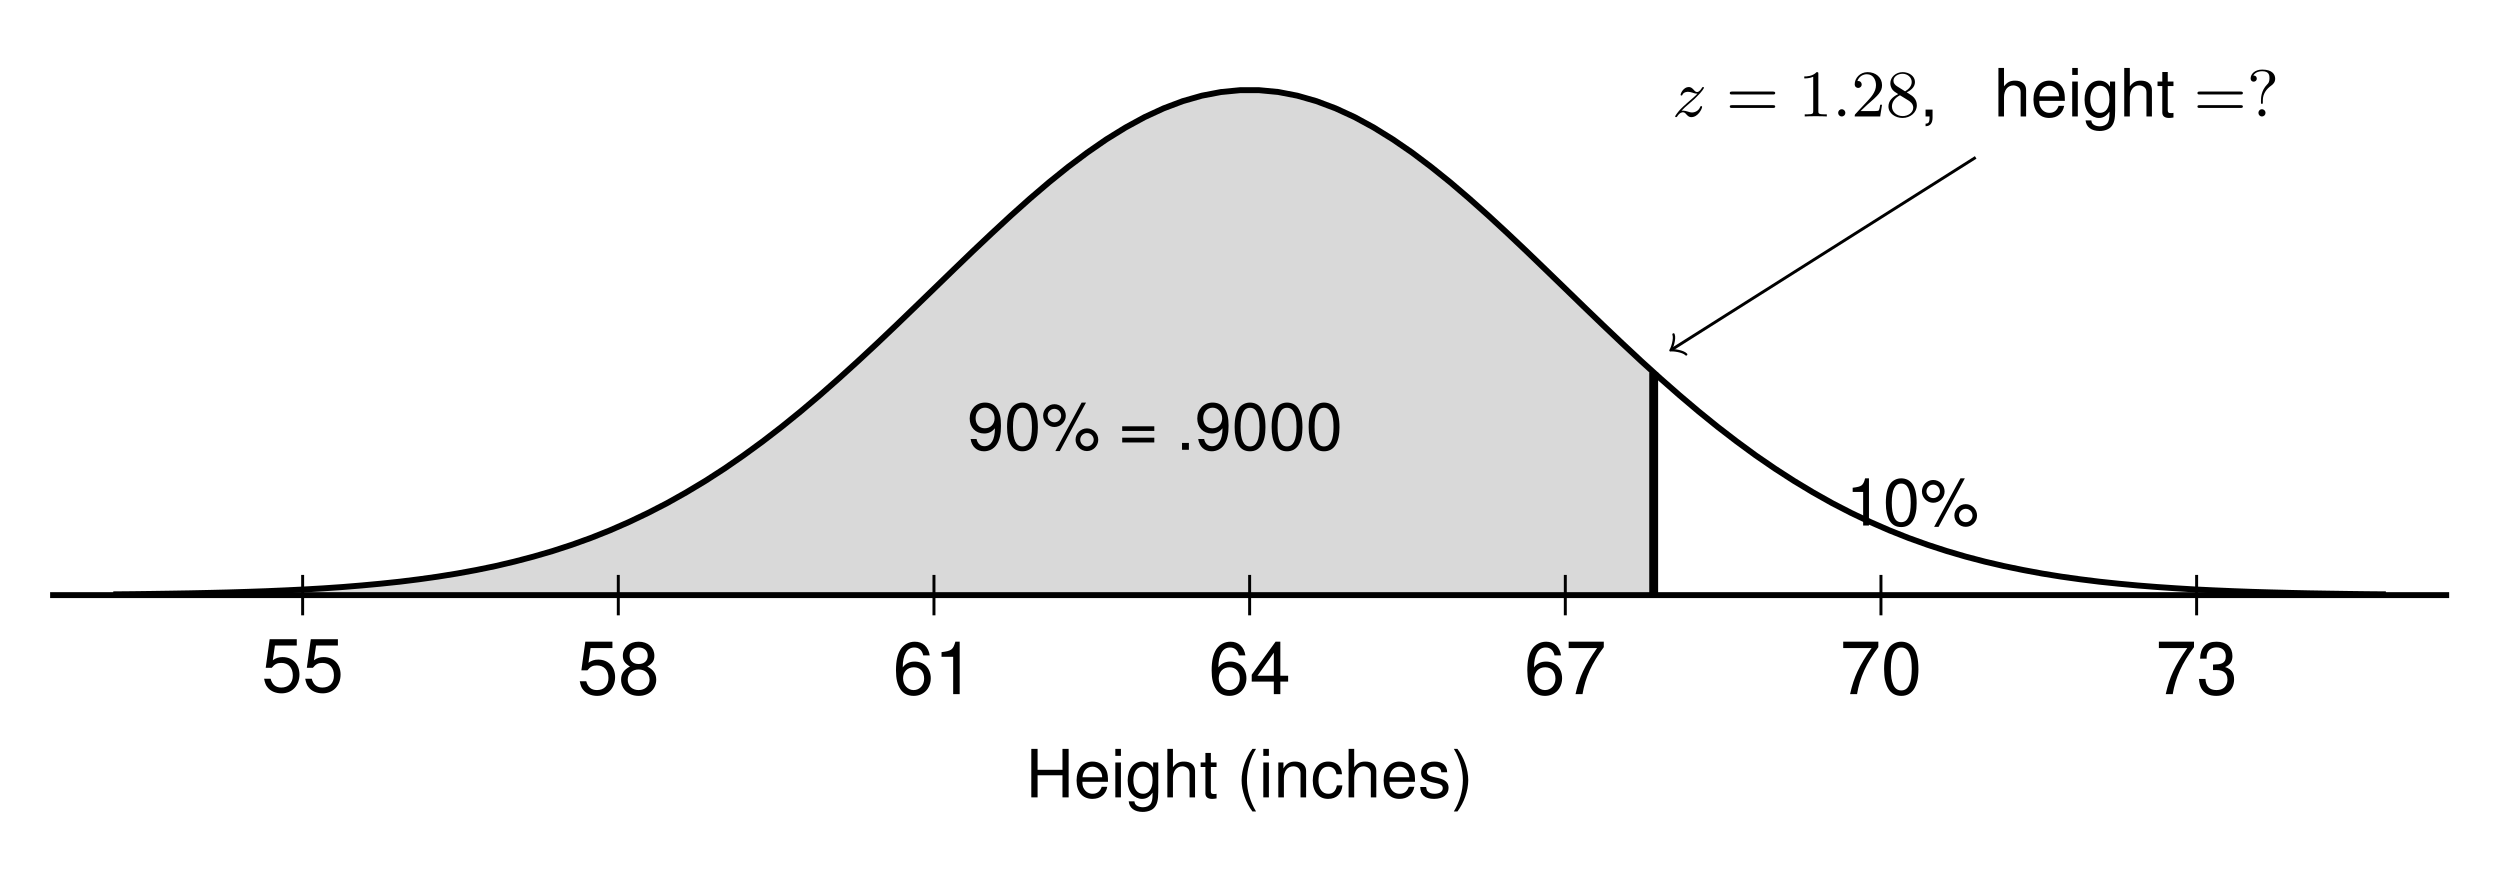
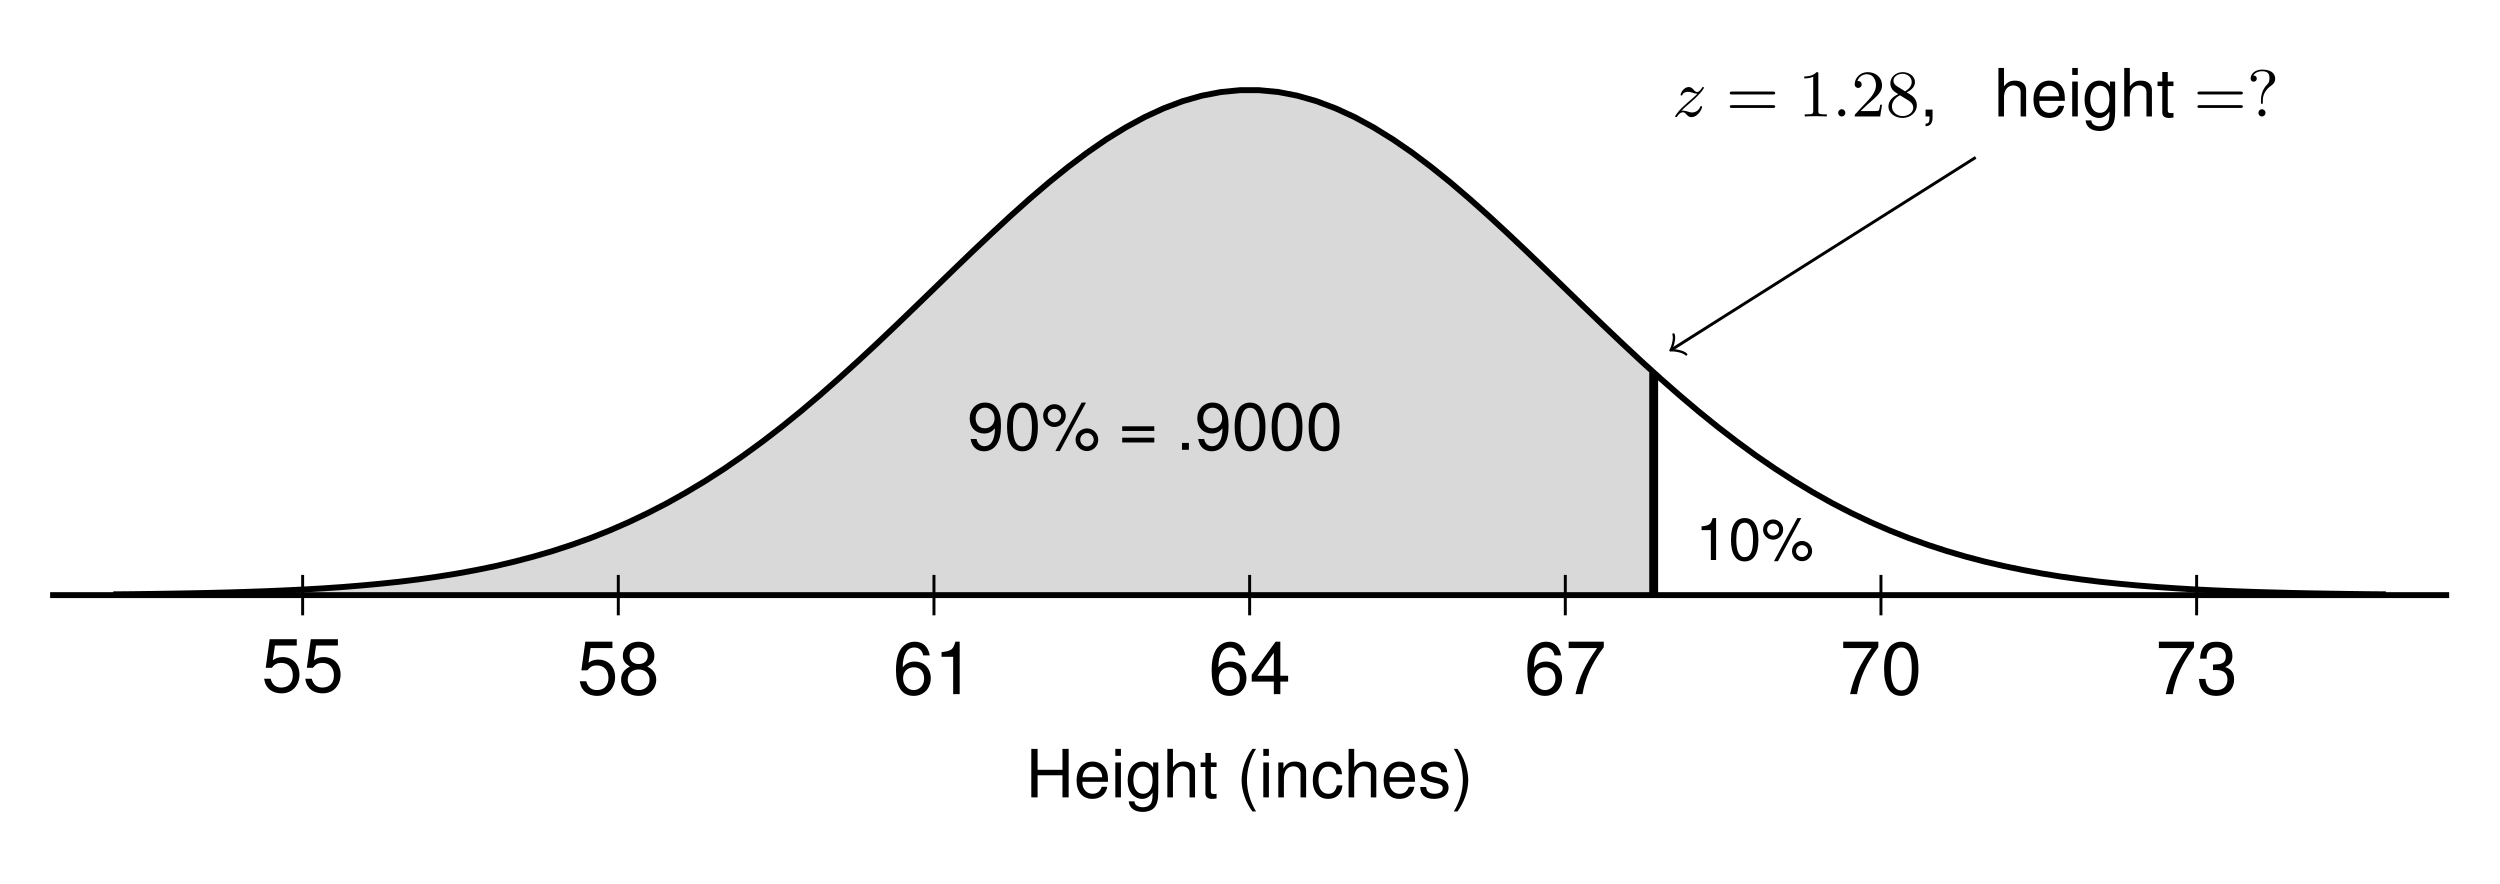
<svg xmlns="http://www.w3.org/2000/svg" xmlns:xlink="http://www.w3.org/1999/xlink" width="335.902" height="118.7" viewBox="0 0 335.902 118.7">
  <defs>
    <g>
      <g id="glyph-0-0">
        <path d="M 4.734 -7.047 L 1.094 -7.047 L 0.562 -3.203 L 1.375 -3.203 C 1.781 -3.703 2.109 -3.859 2.656 -3.859 C 3.609 -3.859 4.203 -3.219 4.203 -2.172 C 4.203 -1.156 3.625 -0.547 2.656 -0.547 C 1.891 -0.547 1.438 -0.938 1.219 -1.734 L 0.344 -1.734 C 0.469 -1.156 0.562 -0.875 0.781 -0.609 C 1.172 -0.078 1.891 0.234 2.688 0.234 C 4.109 0.234 5.094 -0.812 5.094 -2.297 C 5.094 -3.688 4.172 -4.641 2.828 -4.641 C 2.328 -4.641 1.922 -4.516 1.516 -4.219 L 1.797 -6.188 L 4.734 -6.188 Z M 4.734 -7.047 " />
      </g>
      <g id="glyph-0-1">
        <path d="M 3.891 -3.703 C 4.609 -4.141 4.844 -4.5 4.844 -5.172 C 4.844 -6.266 3.984 -7.047 2.734 -7.047 C 1.484 -7.047 0.609 -6.266 0.609 -5.172 C 0.609 -4.516 0.859 -4.156 1.562 -3.703 C 0.766 -3.312 0.375 -2.734 0.375 -1.953 C 0.375 -0.672 1.344 0.234 2.734 0.234 C 4.125 0.234 5.094 -0.672 5.094 -1.953 C 5.094 -2.734 4.703 -3.312 3.891 -3.703 Z M 2.734 -6.266 C 3.484 -6.266 3.953 -5.828 3.953 -5.141 C 3.953 -4.484 3.469 -4.047 2.734 -4.047 C 2 -4.047 1.516 -4.484 1.516 -5.156 C 1.516 -5.828 2 -6.266 2.734 -6.266 Z M 2.734 -3.312 C 3.609 -3.312 4.203 -2.766 4.203 -1.938 C 4.203 -1.109 3.609 -0.547 2.719 -0.547 C 1.859 -0.547 1.266 -1.109 1.266 -1.938 C 1.266 -2.766 1.859 -3.312 2.734 -3.312 Z M 2.734 -3.312 " />
      </g>
      <g id="glyph-0-2">
        <path d="M 4.953 -5.203 C 4.781 -6.359 4.031 -7.047 2.953 -7.047 C 2.172 -7.047 1.484 -6.672 1.062 -6.047 C 0.625 -5.359 0.422 -4.484 0.422 -3.203 C 0.422 -2.031 0.609 -1.266 1.031 -0.641 C 1.406 -0.078 2.016 0.234 2.797 0.234 C 4.141 0.234 5.094 -0.766 5.094 -2.141 C 5.094 -3.453 4.203 -4.375 2.938 -4.375 C 2.25 -4.375 1.703 -4.109 1.328 -3.594 C 1.328 -5.312 1.891 -6.266 2.891 -6.266 C 3.516 -6.266 3.938 -5.891 4.078 -5.203 Z M 2.828 -3.609 C 3.672 -3.609 4.203 -3.016 4.203 -2.078 C 4.203 -1.188 3.609 -0.547 2.797 -0.547 C 1.984 -0.547 1.375 -1.219 1.375 -2.125 C 1.375 -3 1.969 -3.609 2.828 -3.609 Z M 2.828 -3.609 " />
      </g>
      <g id="glyph-0-3">
        <path d="M 2.578 -5.016 L 2.578 0 L 3.453 0 L 3.453 -7.047 L 2.875 -7.047 C 2.562 -5.969 2.359 -5.812 1.016 -5.641 L 1.016 -5.016 Z M 2.578 -5.016 " />
      </g>
      <g id="glyph-0-4">
        <path d="M 3.25 -1.688 L 3.25 0 L 4.125 0 L 4.125 -1.688 L 5.172 -1.688 L 5.172 -2.469 L 4.125 -2.469 L 4.125 -7.047 L 3.484 -7.047 L 0.281 -2.609 L 0.281 -1.688 Z M 3.25 -2.469 L 1.047 -2.469 L 3.25 -5.562 Z M 3.25 -2.469 " />
      </g>
      <g id="glyph-0-5">
        <path d="M 5.172 -7.047 L 0.453 -7.047 L 0.453 -6.188 L 4.266 -6.188 C 2.578 -3.781 1.891 -2.312 1.375 0 L 2.312 0 C 2.688 -2.25 3.578 -4.188 5.172 -6.312 Z M 5.172 -7.047 " />
      </g>
      <g id="glyph-0-6">
        <path d="M 2.734 -7.047 C 2.078 -7.047 1.484 -6.75 1.109 -6.266 C 0.656 -5.656 0.422 -4.703 0.422 -3.406 C 0.422 -1.031 1.219 0.234 2.734 0.234 C 4.219 0.234 5.031 -1.031 5.031 -3.344 C 5.031 -4.719 4.812 -5.641 4.359 -6.266 C 3.984 -6.766 3.406 -7.047 2.734 -7.047 Z M 2.734 -6.266 C 3.672 -6.266 4.141 -5.312 4.141 -3.422 C 4.141 -1.438 3.688 -0.5 2.719 -0.5 C 1.781 -0.5 1.328 -1.469 1.328 -3.406 C 1.328 -5.328 1.781 -6.266 2.734 -6.266 Z M 2.734 -6.266 " />
      </g>
      <g id="glyph-0-7">
        <path d="M 2.203 -3.234 L 2.672 -3.234 C 3.641 -3.234 4.141 -2.797 4.141 -1.953 C 4.141 -1.078 3.594 -0.547 2.672 -0.547 C 1.719 -0.547 1.25 -1.031 1.188 -2.047 L 0.312 -2.047 C 0.359 -1.484 0.453 -1.109 0.625 -0.797 C 0.984 -0.125 1.672 0.234 2.641 0.234 C 4.094 0.234 5.031 -0.641 5.031 -1.969 C 5.031 -2.859 4.688 -3.359 3.828 -3.641 C 4.484 -3.906 4.812 -4.406 4.812 -5.109 C 4.812 -6.312 4.016 -7.047 2.672 -7.047 C 1.25 -7.047 0.5 -6.266 0.469 -4.766 L 1.344 -4.766 C 1.344 -5.203 1.391 -5.438 1.5 -5.656 C 1.703 -6.047 2.141 -6.281 2.688 -6.281 C 3.453 -6.281 3.922 -5.828 3.922 -5.078 C 3.922 -4.578 3.75 -4.281 3.359 -4.125 C 3.125 -4.031 2.812 -3.984 2.203 -3.969 Z M 2.203 -3.234 " />
      </g>
      <g id="glyph-1-0">
        <path d="M 0.469 -1.453 C 0.625 -0.406 1.312 0.203 2.266 0.203 C 2.969 0.203 3.609 -0.141 3.969 -0.703 C 4.375 -1.312 4.547 -2.094 4.547 -3.25 C 4.547 -4.312 4.391 -4.984 4.016 -5.547 C 3.672 -6.062 3.109 -6.344 2.406 -6.344 C 1.203 -6.344 0.344 -5.438 0.344 -4.203 C 0.344 -3.016 1.141 -2.188 2.281 -2.188 C 2.891 -2.188 3.328 -2.406 3.734 -2.891 C 3.734 -1.344 3.219 -0.484 2.328 -0.484 C 1.766 -0.484 1.391 -0.844 1.266 -1.453 Z M 2.406 -5.656 C 3.141 -5.656 3.688 -5.047 3.688 -4.219 C 3.688 -3.438 3.141 -2.891 2.375 -2.891 C 1.625 -2.891 1.141 -3.422 1.141 -4.266 C 1.141 -5.062 1.688 -5.656 2.406 -5.656 Z M 2.406 -5.656 " />
      </g>
      <g id="glyph-1-1">
        <path d="M 2.453 -6.344 C 1.875 -6.344 1.328 -6.078 1 -5.641 C 0.594 -5.078 0.391 -4.234 0.391 -3.062 C 0.391 -0.922 1.094 0.203 2.453 0.203 C 3.797 0.203 4.531 -0.922 4.531 -3.016 C 4.531 -4.25 4.328 -5.062 3.922 -5.641 C 3.578 -6.094 3.062 -6.344 2.453 -6.344 Z M 2.453 -5.641 C 3.312 -5.641 3.734 -4.781 3.734 -3.078 C 3.734 -1.281 3.312 -0.453 2.438 -0.453 C 1.609 -0.453 1.188 -1.328 1.188 -3.062 C 1.188 -4.797 1.609 -5.641 2.453 -5.641 Z M 2.453 -5.641 " />
      </g>
      <g id="glyph-1-2">
        <path d="M 1.781 -6.125 C 0.953 -6.125 0.266 -5.438 0.266 -4.594 C 0.266 -3.75 0.953 -3.062 1.781 -3.062 C 2.625 -3.062 3.312 -3.75 3.312 -4.578 C 3.312 -5.438 2.641 -6.125 1.781 -6.125 Z M 1.781 -5.5 C 2.281 -5.5 2.688 -5.094 2.688 -4.578 C 2.688 -4.094 2.281 -3.688 1.781 -3.688 C 1.281 -3.688 0.875 -4.109 0.875 -4.594 C 0.875 -5.094 1.281 -5.5 1.781 -5.5 Z M 5.438 -6.344 L 1.906 0.172 L 2.5 0.172 L 6.031 -6.344 Z M 6.156 -2.875 C 5.312 -2.875 4.625 -2.188 4.625 -1.359 C 4.625 -0.516 5.312 0.172 6.156 0.172 C 6.984 0.172 7.672 -0.516 7.672 -1.344 C 7.672 -2.203 7 -2.875 6.156 -2.875 Z M 6.156 -2.25 C 6.656 -2.25 7.062 -1.844 7.062 -1.344 C 7.062 -0.859 6.656 -0.453 6.156 -0.453 C 5.656 -0.453 5.25 -0.859 5.25 -1.359 C 5.25 -1.844 5.656 -2.25 6.156 -2.25 Z M 6.156 -2.25 " />
      </g>
      <g id="glyph-1-3">
        <path d="M 4.766 -3.156 L 0.453 -3.156 L 0.453 -2.531 L 4.766 -2.531 Z M 4.766 -1.625 L 0.453 -1.625 L 0.453 -0.984 L 4.766 -0.984 Z M 4.766 -1.625 " />
      </g>
      <g id="glyph-1-4">
        <path d="M 1.703 -0.922 L 0.781 -0.922 L 0.781 0 L 1.703 0 Z M 1.703 -0.922 " />
      </g>
      <g id="glyph-1-5">
-         <path d="M 2.312 -4.516 L 2.312 0 L 3.094 0 L 3.094 -6.344 L 2.578 -6.344 C 2.312 -5.359 2.125 -5.234 0.906 -5.078 L 0.906 -4.516 Z M 2.312 -4.516 " />
+         <path d="M 0.781 -0.922 L 0.781 0 L 1.312 0 L 1.312 0.156 C 1.312 0.781 1.203 0.953 0.781 0.969 L 0.781 1.312 C 1.406 1.312 1.719 0.906 1.719 0.141 L 1.719 -0.922 Z M 0.781 -0.922 " />
      </g>
      <g id="glyph-1-6">
-         <path d="M 0.781 -0.922 L 0.781 0 L 1.312 0 L 1.312 0.156 C 1.312 0.781 1.203 0.953 0.781 0.969 L 0.781 1.312 C 1.406 1.312 1.719 0.906 1.719 0.141 L 1.719 -0.922 Z M 0.781 -0.922 " />
+         <path d="M 0.625 -6.516 L 0.625 0 L 1.375 0 L 1.375 -2.578 C 1.375 -3.547 1.875 -4.172 2.641 -4.172 C 2.875 -4.172 3.125 -4.078 3.297 -3.953 C 3.516 -3.797 3.609 -3.578 3.609 -3.25 L 3.609 0 L 4.344 0 L 4.344 -3.547 C 4.344 -4.328 3.781 -4.812 2.875 -4.812 C 2.203 -4.812 1.812 -4.609 1.375 -4.047 L 1.375 -6.516 Z M 0.625 -6.516 " />
      </g>
      <g id="glyph-1-7">
-         <path d="M 0.625 -6.516 L 0.625 0 L 1.375 0 L 1.375 -2.578 C 1.375 -3.547 1.875 -4.172 2.641 -4.172 C 2.875 -4.172 3.125 -4.078 3.297 -3.953 C 3.516 -3.797 3.609 -3.578 3.609 -3.25 L 3.609 0 L 4.344 0 L 4.344 -3.547 C 4.344 -4.328 3.781 -4.812 2.875 -4.812 C 2.203 -4.812 1.812 -4.609 1.375 -4.047 L 1.375 -6.516 Z M 0.625 -6.516 " />
+         <path d="M 4.578 -2.094 C 4.578 -2.812 4.531 -3.234 4.391 -3.578 C 4.094 -4.359 3.375 -4.812 2.5 -4.812 C 1.203 -4.812 0.359 -3.812 0.359 -2.281 C 0.359 -0.734 1.172 0.203 2.484 0.203 C 3.562 0.203 4.297 -0.406 4.484 -1.422 L 3.734 -1.422 C 3.531 -0.797 3.109 -0.484 2.516 -0.484 C 2.031 -0.484 1.641 -0.703 1.391 -1.094 C 1.203 -1.359 1.141 -1.625 1.141 -2.094 Z M 1.156 -2.703 C 1.219 -3.562 1.75 -4.125 2.5 -4.125 C 3.219 -4.125 3.797 -3.516 3.797 -2.75 C 3.797 -2.734 3.797 -2.719 3.781 -2.703 Z M 1.156 -2.703 " />
      </g>
      <g id="glyph-1-8">
-         <path d="M 4.578 -2.094 C 4.578 -2.812 4.531 -3.234 4.391 -3.578 C 4.094 -4.359 3.375 -4.812 2.5 -4.812 C 1.203 -4.812 0.359 -3.812 0.359 -2.281 C 0.359 -0.734 1.172 0.203 2.484 0.203 C 3.562 0.203 4.297 -0.406 4.484 -1.422 L 3.734 -1.422 C 3.531 -0.797 3.109 -0.484 2.516 -0.484 C 2.031 -0.484 1.641 -0.703 1.391 -1.094 C 1.203 -1.359 1.141 -1.625 1.141 -2.094 Z M 1.156 -2.703 C 1.219 -3.562 1.75 -4.125 2.5 -4.125 C 3.219 -4.125 3.797 -3.516 3.797 -2.75 C 3.797 -2.734 3.797 -2.719 3.781 -2.703 Z M 1.156 -2.703 " />
+         <path d="M 1.344 -4.688 L 0.594 -4.688 L 0.594 0 L 1.344 0 Z M 1.344 -6.516 L 0.594 -6.516 L 0.594 -5.578 L 1.344 -5.578 Z M 1.344 -6.516 " />
      </g>
      <g id="glyph-1-9">
-         <path d="M 1.344 -4.688 L 0.594 -4.688 L 0.594 0 L 1.344 0 Z M 1.344 -6.516 L 0.594 -6.516 L 0.594 -5.578 L 1.344 -5.578 Z M 1.344 -6.516 " />
+         <path d="M 3.688 -4.688 L 3.688 -4 C 3.312 -4.562 2.844 -4.812 2.25 -4.812 C 1.062 -4.812 0.266 -3.781 0.266 -2.266 C 0.266 -1.5 0.469 -0.859 0.844 -0.422 C 1.203 -0.031 1.703 0.203 2.188 0.203 C 2.781 0.203 3.188 -0.047 3.609 -0.641 L 3.609 -0.391 C 3.609 0.234 3.531 0.625 3.344 0.891 C 3.141 1.156 2.766 1.328 2.312 1.328 C 1.969 1.328 1.656 1.234 1.453 1.078 C 1.281 0.938 1.219 0.812 1.172 0.531 L 0.406 0.531 C 0.484 1.422 1.188 1.953 2.281 1.953 C 2.969 1.953 3.578 1.719 3.875 1.344 C 4.234 0.922 4.375 0.328 4.375 -0.766 L 4.375 -4.688 Z M 2.328 -4.125 C 3.141 -4.125 3.609 -3.453 3.609 -2.281 C 3.609 -1.156 3.125 -0.484 2.344 -0.484 C 1.531 -0.484 1.031 -1.172 1.031 -2.312 C 1.031 -3.438 1.531 -4.125 2.328 -4.125 Z M 2.328 -4.125 " />
      </g>
      <g id="glyph-1-10">
-         <path d="M 3.688 -4.688 L 3.688 -4 C 3.312 -4.562 2.844 -4.812 2.25 -4.812 C 1.062 -4.812 0.266 -3.781 0.266 -2.266 C 0.266 -1.5 0.469 -0.859 0.844 -0.422 C 1.203 -0.031 1.703 0.203 2.188 0.203 C 2.781 0.203 3.188 -0.047 3.609 -0.641 L 3.609 -0.391 C 3.609 0.234 3.531 0.625 3.344 0.891 C 3.141 1.156 2.766 1.328 2.312 1.328 C 1.969 1.328 1.656 1.234 1.453 1.078 C 1.281 0.938 1.219 0.812 1.172 0.531 L 0.406 0.531 C 0.484 1.422 1.188 1.953 2.281 1.953 C 2.969 1.953 3.578 1.719 3.875 1.344 C 4.234 0.922 4.375 0.328 4.375 -0.766 L 4.375 -4.688 Z M 2.328 -4.125 C 3.141 -4.125 3.609 -3.453 3.609 -2.281 C 3.609 -1.156 3.125 -0.484 2.344 -0.484 C 1.531 -0.484 1.031 -1.172 1.031 -2.312 C 1.031 -3.438 1.531 -4.125 2.328 -4.125 Z M 2.328 -4.125 " />
+         <path d="M 2.266 -4.688 L 1.5 -4.688 L 1.5 -5.969 L 0.766 -5.969 L 0.766 -4.688 L 0.125 -4.688 L 0.125 -4.078 L 0.766 -4.078 L 0.766 -0.531 C 0.766 -0.062 1.078 0.203 1.656 0.203 C 1.844 0.203 2.016 0.188 2.266 0.141 L 2.266 -0.484 C 2.172 -0.453 2.062 -0.453 1.906 -0.453 C 1.594 -0.453 1.5 -0.531 1.5 -0.859 L 1.5 -4.078 L 2.266 -4.078 Z M 2.266 -4.688 " />
      </g>
      <g id="glyph-1-11">
-         <path d="M 2.266 -4.688 L 1.5 -4.688 L 1.5 -5.969 L 0.766 -5.969 L 0.766 -4.688 L 0.125 -4.688 L 0.125 -4.078 L 0.766 -4.078 L 0.766 -0.531 C 0.766 -0.062 1.078 0.203 1.656 0.203 C 1.844 0.203 2.016 0.188 2.266 0.141 L 2.266 -0.484 C 2.172 -0.453 2.062 -0.453 1.906 -0.453 C 1.594 -0.453 1.5 -0.531 1.5 -0.859 L 1.5 -4.078 L 2.266 -4.078 Z M 2.266 -4.688 " />
+         <path d="M 4.922 -2.969 L 4.922 0 L 5.75 0 L 5.75 -6.516 L 4.922 -6.516 L 4.922 -3.703 L 1.578 -3.703 L 1.578 -6.516 L 0.734 -6.516 L 0.734 0 L 1.578 0 L 1.578 -2.969 Z M 4.922 -2.969 " />
      </g>
      <g id="glyph-1-12">
-         <path d="M 4.922 -2.969 L 4.922 0 L 5.75 0 L 5.75 -6.516 L 4.922 -6.516 L 4.922 -3.703 L 1.578 -3.703 L 1.578 -6.516 L 0.734 -6.516 L 0.734 0 L 1.578 0 L 1.578 -2.969 Z M 4.922 -2.969 " />
+         <path d="M 2.109 -6.516 C 1.219 -5.344 0.656 -3.719 0.656 -2.312 C 0.656 -0.906 1.219 0.719 2.109 1.891 L 2.594 1.891 C 1.812 0.609 1.375 -0.891 1.375 -2.312 C 1.375 -3.734 1.812 -5.25 2.594 -6.516 Z M 2.109 -6.516 " />
      </g>
      <g id="glyph-1-13">
-         <path d="M 2.109 -6.516 C 1.219 -5.344 0.656 -3.719 0.656 -2.312 C 0.656 -0.906 1.219 0.719 2.109 1.891 L 2.594 1.891 C 1.812 0.609 1.375 -0.891 1.375 -2.312 C 1.375 -3.734 1.812 -5.25 2.594 -6.516 Z M 2.109 -6.516 " />
+         <path d="M 0.625 -4.688 L 0.625 0 L 1.375 0 L 1.375 -2.578 C 1.375 -3.547 1.875 -4.172 2.641 -4.172 C 3.234 -4.172 3.609 -3.812 3.609 -3.25 L 3.609 0 L 4.359 0 L 4.359 -3.547 C 4.359 -4.312 3.766 -4.812 2.875 -4.812 C 2.172 -4.812 1.719 -4.547 1.312 -3.891 L 1.312 -4.688 Z M 0.625 -4.688 " />
      </g>
      <g id="glyph-1-14">
-         <path d="M 0.625 -4.688 L 0.625 0 L 1.375 0 L 1.375 -2.578 C 1.375 -3.547 1.875 -4.172 2.641 -4.172 C 3.234 -4.172 3.609 -3.812 3.609 -3.25 L 3.609 0 L 4.359 0 L 4.359 -3.547 C 4.359 -4.312 3.766 -4.812 2.875 -4.812 C 2.172 -4.812 1.719 -4.547 1.312 -3.891 L 1.312 -4.688 Z M 0.625 -4.688 " />
+         <path d="M 4.203 -3.109 C 4.172 -3.562 4.078 -3.859 3.891 -4.125 C 3.578 -4.562 3.016 -4.812 2.359 -4.812 C 1.094 -4.812 0.281 -3.812 0.281 -2.266 C 0.281 -0.75 1.078 0.203 2.344 0.203 C 3.469 0.203 4.172 -0.469 4.266 -1.609 L 3.516 -1.609 C 3.391 -0.859 3 -0.484 2.375 -0.484 C 1.547 -0.484 1.047 -1.156 1.047 -2.266 C 1.047 -3.438 1.531 -4.125 2.344 -4.125 C 2.969 -4.125 3.375 -3.766 3.453 -3.109 Z M 4.203 -3.109 " />
      </g>
      <g id="glyph-1-15">
-         <path d="M 4.203 -3.109 C 4.172 -3.562 4.078 -3.859 3.891 -4.125 C 3.578 -4.562 3.016 -4.812 2.359 -4.812 C 1.094 -4.812 0.281 -3.812 0.281 -2.266 C 0.281 -0.75 1.078 0.203 2.344 0.203 C 3.469 0.203 4.172 -0.469 4.266 -1.609 L 3.516 -1.609 C 3.391 -0.859 3 -0.484 2.375 -0.484 C 1.547 -0.484 1.047 -1.156 1.047 -2.266 C 1.047 -3.438 1.531 -4.125 2.344 -4.125 C 2.969 -4.125 3.375 -3.766 3.453 -3.109 Z M 4.203 -3.109 " />
+         <path d="M 3.922 -3.375 C 3.906 -4.297 3.297 -4.812 2.219 -4.812 C 1.125 -4.812 0.422 -4.25 0.422 -3.391 C 0.422 -2.656 0.797 -2.312 1.906 -2.031 L 2.594 -1.875 C 3.125 -1.75 3.328 -1.562 3.328 -1.219 C 3.328 -0.781 2.891 -0.484 2.234 -0.484 C 1.828 -0.484 1.5 -0.594 1.312 -0.797 C 1.188 -0.922 1.141 -1.062 1.094 -1.391 L 0.297 -1.391 C 0.344 -0.312 0.953 0.203 2.172 0.203 C 3.359 0.203 4.109 -0.375 4.109 -1.281 C 4.109 -1.969 3.703 -2.359 2.781 -2.578 L 2.062 -2.75 C 1.453 -2.891 1.203 -3.094 1.203 -3.422 C 1.203 -3.859 1.578 -4.125 2.188 -4.125 C 2.781 -4.125 3.109 -3.875 3.125 -3.375 Z M 3.922 -3.375 " />
      </g>
      <g id="glyph-1-16">
-         <path d="M 3.922 -3.375 C 3.906 -4.297 3.297 -4.812 2.219 -4.812 C 1.125 -4.812 0.422 -4.25 0.422 -3.391 C 0.422 -2.656 0.797 -2.312 1.906 -2.031 L 2.594 -1.875 C 3.125 -1.75 3.328 -1.562 3.328 -1.219 C 3.328 -0.781 2.891 -0.484 2.234 -0.484 C 1.828 -0.484 1.5 -0.594 1.312 -0.797 C 1.188 -0.922 1.141 -1.062 1.094 -1.391 L 0.297 -1.391 C 0.344 -0.312 0.953 0.203 2.172 0.203 C 3.359 0.203 4.109 -0.375 4.109 -1.281 C 4.109 -1.969 3.703 -2.359 2.781 -2.578 L 2.062 -2.75 C 1.453 -2.891 1.203 -3.094 1.203 -3.422 C 1.203 -3.859 1.578 -4.125 2.188 -4.125 C 2.781 -4.125 3.109 -3.875 3.125 -3.375 Z M 3.922 -3.375 " />
-       </g>
-       <g id="glyph-1-17">
        <path d="M 0.828 1.891 C 1.719 0.719 2.281 -0.906 2.281 -2.312 C 2.281 -3.719 1.719 -5.344 0.828 -6.516 L 0.344 -6.516 C 1.125 -5.234 1.562 -3.734 1.562 -2.312 C 1.562 -0.891 1.125 0.625 0.344 1.891 Z M 0.828 1.891 " />
      </g>
      <g id="glyph-2-0">
+         <path d="M 2.062 -4.016 L 2.062 0 L 2.766 0 L 2.766 -5.641 L 2.297 -5.641 C 2.047 -4.766 1.891 -4.656 0.812 -4.516 L 0.812 -4.016 Z M 2.062 -4.016 " />
+       </g>
+       <g id="glyph-2-1">
+         <path d="M 2.188 -5.641 C 1.656 -5.641 1.188 -5.406 0.891 -5.016 C 0.531 -4.531 0.344 -3.766 0.344 -2.734 C 0.344 -0.828 0.984 0.188 2.188 0.188 C 3.375 0.188 4.031 -0.828 4.031 -2.688 C 4.031 -3.781 3.859 -4.516 3.484 -5.016 C 3.188 -5.422 2.719 -5.641 2.188 -5.641 Z M 2.188 -5.016 C 2.938 -5.016 3.312 -4.25 3.312 -2.75 C 3.312 -1.141 2.953 -0.391 2.172 -0.391 C 1.438 -0.391 1.062 -1.172 1.062 -2.719 C 1.062 -4.266 1.438 -5.016 2.188 -5.016 Z M 2.188 -5.016 " />
+       </g>
+       <g id="glyph-2-2">
+         <path d="M 1.578 -5.453 C 0.844 -5.453 0.234 -4.828 0.234 -4.094 C 0.234 -3.344 0.844 -2.734 1.594 -2.734 C 2.328 -2.734 2.938 -3.344 2.938 -4.078 C 2.938 -4.844 2.344 -5.453 1.578 -5.453 Z M 1.578 -4.891 C 2.031 -4.891 2.391 -4.531 2.391 -4.078 C 2.391 -3.641 2.031 -3.281 1.594 -3.281 C 1.141 -3.281 0.781 -3.656 0.781 -4.094 C 0.781 -4.531 1.141 -4.891 1.578 -4.891 Z M 4.844 -5.641 L 1.703 0.156 L 2.234 0.156 L 5.375 -5.641 Z M 5.469 -2.562 C 4.734 -2.562 4.125 -1.953 4.125 -1.203 C 4.125 -0.469 4.734 0.156 5.484 0.156 C 6.219 0.156 6.828 -0.469 6.828 -1.188 C 6.828 -1.953 6.234 -2.562 5.469 -2.562 Z M 5.469 -2 C 5.922 -2 6.281 -1.641 6.281 -1.188 C 6.281 -0.766 5.922 -0.406 5.484 -0.406 C 5.031 -0.406 4.672 -0.766 4.672 -1.203 C 4.672 -1.641 5.031 -2 5.469 -2 Z M 5.469 -2 " />
+       </g>
+       <g id="glyph-3-0">
        <path d="M 1.25 -0.766 C 1.438 -0.984 1.922 -1.438 2.312 -1.75 C 2.969 -2.312 3.172 -2.516 3.281 -2.641 C 4.016 -3.344 4.266 -3.797 4.266 -3.859 C 4.266 -3.859 4.266 -3.953 4.141 -3.953 C 4.062 -3.953 4.047 -3.922 4 -3.859 C 3.891 -3.672 3.641 -3.281 3.344 -3.281 C 3.156 -3.281 3.047 -3.391 2.844 -3.625 C 2.625 -3.859 2.453 -3.953 2.219 -3.953 C 1.531 -3.953 1.125 -3.125 1.125 -2.906 C 1.125 -2.875 1.141 -2.812 1.234 -2.812 C 1.328 -2.812 1.344 -2.859 1.359 -2.891 C 1.531 -3.312 2.062 -3.312 2.125 -3.312 C 2.328 -3.312 2.547 -3.25 2.75 -3.188 C 3.094 -3.062 3.25 -3.062 3.391 -3.062 C 3.109 -2.75 2.609 -2.328 2.047 -1.844 C 1.594 -1.453 1.328 -1.188 1.125 -0.984 C 0.797 -0.641 0.391 -0.094 0.391 0 C 0.391 0.062 0.438 0.094 0.516 0.094 C 0.594 0.094 0.609 0.062 0.656 0.016 C 1 -0.531 1.328 -0.562 1.438 -0.562 C 1.656 -0.562 1.781 -0.422 1.969 -0.203 C 2.188 0.031 2.375 0.094 2.562 0.094 C 3.484 0.094 4.016 -1.047 4.016 -1.281 C 4.016 -1.375 3.953 -1.391 3.891 -1.391 C 3.797 -1.391 3.781 -1.328 3.766 -1.297 C 3.516 -0.641 2.891 -0.531 2.656 -0.531 C 2.484 -0.531 2.312 -0.578 2.031 -0.672 C 1.859 -0.719 1.641 -0.781 1.453 -0.781 C 1.375 -0.781 1.281 -0.766 1.25 -0.766 Z M 1.25 -0.766 " />
      </g>
-       <g id="glyph-2-1">
+       <g id="glyph-3-1">
        <path d="M 1.75 -0.484 C 1.75 -0.734 1.547 -0.969 1.266 -0.969 C 0.984 -0.969 0.781 -0.734 0.781 -0.484 C 0.781 -0.219 0.984 0 1.266 0 C 1.547 0 1.75 -0.219 1.75 -0.484 Z M 1.75 -0.484 " />
      </g>
-       <g id="glyph-3-0">
+       <g id="glyph-4-0">
        <path d="M 6.328 -2.953 C 6.453 -2.953 6.625 -2.953 6.625 -3.141 C 6.625 -3.344 6.422 -3.344 6.297 -3.344 L 0.844 -3.344 C 0.703 -3.344 0.516 -3.344 0.516 -3.141 C 0.516 -2.953 0.688 -2.953 0.797 -2.953 Z M 6.297 -1.141 C 6.422 -1.141 6.625 -1.141 6.625 -1.328 C 6.625 -1.516 6.453 -1.516 6.328 -1.516 L 0.797 -1.516 C 0.688 -1.516 0.516 -1.516 0.516 -1.328 C 0.516 -1.141 0.703 -1.141 0.844 -1.141 Z M 6.297 -1.141 " />
      </g>
-       <g id="glyph-3-1">
+       <g id="glyph-4-1">
        <path d="M 2.719 -5.719 C 2.719 -5.938 2.703 -5.953 2.484 -5.953 C 1.938 -5.375 1.109 -5.375 0.828 -5.375 L 0.828 -5.109 C 1 -5.109 1.547 -5.109 2.031 -5.328 L 2.031 -0.719 C 2.031 -0.391 2 -0.281 1.172 -0.281 L 0.891 -0.281 L 0.891 0 C 1.203 -0.031 2 -0.031 2.375 -0.031 C 2.734 -0.031 3.547 -0.031 3.859 0 L 3.859 -0.281 L 3.578 -0.281 C 2.75 -0.281 2.719 -0.391 2.719 -0.719 Z M 2.719 -5.719 " />
      </g>
-       <g id="glyph-3-2">
+       <g id="glyph-4-2">
        <path d="M 4.125 -1.578 L 3.875 -1.578 C 3.859 -1.469 3.797 -0.938 3.672 -0.797 C 3.625 -0.719 3 -0.719 2.828 -0.719 L 1.234 -0.719 L 2.125 -1.562 C 3.578 -2.828 4.125 -3.297 4.125 -4.203 C 4.125 -5.234 3.281 -5.953 2.188 -5.953 C 1.156 -5.953 0.453 -5.141 0.453 -4.328 C 0.453 -3.875 0.844 -3.828 0.922 -3.828 C 1.125 -3.828 1.391 -3.984 1.391 -4.297 C 1.391 -4.562 1.203 -4.766 0.922 -4.766 C 0.875 -4.766 0.844 -4.766 0.812 -4.75 C 1.031 -5.391 1.594 -5.672 2.078 -5.672 C 3 -5.672 3.312 -4.828 3.312 -4.203 C 3.312 -3.297 2.625 -2.562 2.188 -2.094 L 0.547 -0.328 C 0.453 -0.219 0.453 -0.203 0.453 0 L 3.875 0 Z M 4.125 -1.578 " />
      </g>
-       <g id="glyph-3-3">
+       <g id="glyph-4-3">
        <path d="M 1.531 -4.062 C 1.266 -4.234 1.062 -4.469 1.062 -4.797 C 1.062 -5.375 1.688 -5.734 2.281 -5.734 C 2.969 -5.734 3.516 -5.25 3.516 -4.625 C 3.516 -4 2.984 -3.578 2.625 -3.375 Z M 2.844 -3.234 C 3.297 -3.453 3.953 -3.891 3.953 -4.625 C 3.953 -5.453 3.109 -5.953 2.312 -5.953 C 1.375 -5.953 0.641 -5.281 0.641 -4.453 C 0.641 -4.125 0.766 -3.797 0.969 -3.547 C 1.125 -3.375 1.188 -3.328 1.703 -3 C 0.906 -2.625 0.391 -2.078 0.391 -1.344 C 0.391 -0.406 1.328 0.203 2.281 0.203 C 3.328 0.203 4.203 -0.531 4.203 -1.5 C 4.203 -2.375 3.547 -2.797 3.312 -2.938 C 3.219 -3.016 2.953 -3.172 2.844 -3.234 Z M 1.938 -2.844 L 3.062 -2.156 C 3.266 -2.016 3.719 -1.734 3.719 -1.188 C 3.719 -0.484 3 -0.047 2.297 -0.047 C 1.516 -0.047 0.859 -0.609 0.859 -1.344 C 0.859 -2 1.312 -2.531 1.938 -2.844 Z M 1.938 -2.844 " />
      </g>
-       <g id="glyph-3-4">
+       <g id="glyph-4-4">
        <path d="M 1.906 -1.828 C 1.906 -1.766 1.906 -1.688 2.031 -1.688 C 2.156 -1.688 2.156 -1.75 2.156 -1.906 L 2.156 -2.188 C 2.156 -3.031 2.625 -3.688 3.297 -4.156 C 3.578 -4.359 3.812 -4.625 3.812 -5.078 C 3.812 -5.625 3.438 -6.297 2.078 -6.297 C 1.078 -6.297 0.516 -5.703 0.516 -5.109 C 0.516 -4.797 0.719 -4.672 0.922 -4.672 C 1.156 -4.672 1.344 -4.844 1.344 -5.078 C 1.344 -5.234 1.266 -5.5 0.875 -5.5 C 1.188 -6.016 1.781 -6.078 2.062 -6.078 C 3.031 -6.078 3.047 -5.484 3.047 -5.125 C 3.047 -4.625 2.891 -4.453 2.734 -4.297 C 1.906 -3.453 1.906 -2.453 1.906 -2.078 Z M 2.516 -0.484 C 2.516 -0.75 2.312 -0.969 2.031 -0.969 C 1.766 -0.969 1.562 -0.75 1.562 -0.484 C 1.562 -0.219 1.766 0 2.031 0 C 2.312 0 2.516 -0.219 2.516 -0.484 Z M 2.516 -0.484 " />
      </g>
    </g>
  </defs>
  <path fill-rule="nonzero" fill="rgb(84.999%, 84.999%, 84.999%)" fill-opacity="1" d="M 15.215 79.961 L 15.215 79.855 L 18.723 79.82 L 22.23 79.773 L 25.738 79.715 L 29.246 79.637 L 32.754 79.539 L 36.262 79.41 L 39.77 79.254 L 43.277 79.059 L 46.785 78.812 L 50.293 78.516 L 53.801 78.141 L 57.309 77.699 L 60.816 77.164 L 64.324 76.527 L 67.828 75.766 L 71.336 74.883 L 74.844 73.852 L 78.352 72.656 L 81.859 71.293 L 85.367 69.746 L 88.875 68 L 92.383 66.051 L 95.891 63.902 L 99.398 61.547 L 102.906 58.984 L 106.414 56.23 L 109.922 53.297 L 113.43 50.211 L 116.938 46.984 L 120.445 43.668 L 123.953 40.285 L 127.461 36.879 L 130.969 33.504 L 134.477 30.207 L 137.984 27.035 L 141.492 24.051 L 145 21.293 L 148.508 18.824 L 152.016 16.684 L 155.523 14.914 L 159.031 13.555 L 162.535 12.625 L 166.043 12.152 L 169.551 12.137 L 173.059 12.586 L 176.566 13.488 L 180.074 14.824 L 183.582 16.57 L 187.09 18.688 L 190.598 21.137 L 194.105 23.879 L 197.613 26.852 L 201.121 30.016 L 204.629 33.309 L 208.137 36.684 L 211.645 40.082 L 215.152 43.469 L 218.66 46.797 L 222.168 50.02 L 222.191 79.961 Z M 15.215 79.961 " />
  <path fill="none" stroke-width="0.797" stroke-linecap="butt" stroke-linejoin="miter" stroke="rgb(0%, 0%, 0%)" stroke-opacity="1" stroke-miterlimit="10" d="M -153.073 0.105 L -150.5 0.128 L -147.927 0.16 L -145.355 0.199 L -142.782 0.242 L -140.209 0.297 L -137.64 0.359 L -135.067 0.438 L -132.494 0.528 L -129.921 0.637 L -127.348 0.763 L -124.775 0.911 L -122.202 1.088 L -119.629 1.299 L -117.057 1.538 L -114.484 1.808 L -111.911 2.129 L -109.342 2.49 L -106.769 2.905 L -104.196 3.375 L -101.623 3.903 L -99.05 4.51 L -96.477 5.184 L -93.904 5.932 L -91.332 6.77 L -88.759 7.694 L -86.186 8.716 L -83.617 9.84 L -81.044 11.066 L -78.471 12.39 L -75.898 13.835 L -73.325 15.378 L -70.752 17.038 L -68.179 18.816 L -65.607 20.692 L -63.034 22.673 L -60.461 24.757 L -57.888 26.934 L -55.319 29.194 L -52.746 31.528 L -50.173 33.92 L -47.6 36.364 L -45.027 38.843 L -42.454 41.334 L -39.882 43.828 L -37.309 46.307 L -34.736 48.735 L -32.163 51.116 L -29.594 53.411 L -27.021 55.608 L -24.448 57.68 L -21.875 59.61 L -19.302 61.388 L -16.729 62.978 L -14.157 64.38 L -11.584 65.567 L -9.011 66.538 L -6.438 67.274 L -3.865 67.764 L -1.296 68.014 L 1.277 68.014 L 3.85 67.771 L 6.423 67.274 L 8.996 66.538 L 11.568 65.571 L 14.141 64.388 L 16.714 62.986 L 19.287 61.392 L 21.86 59.626 L 24.429 57.691 L 27.002 55.624 L 29.575 53.423 L 32.148 51.132 L 34.721 48.755 L 37.293 46.323 L 39.866 43.844 L 42.439 41.353 L 45.012 38.855 L 47.585 36.38 L 50.158 33.936 L 52.727 31.539 L 55.3 29.205 L 57.873 26.946 L 60.446 24.768 L 63.018 22.685 L 65.591 20.707 L 68.164 18.82 L 70.737 17.054 L 73.31 15.393 L 75.883 13.842 L 78.452 12.397 L 81.025 11.07 L 83.598 9.848 L 86.171 8.724 L 88.743 7.702 L 91.316 6.778 L 93.889 5.94 L 96.462 5.184 L 99.035 4.51 L 101.608 3.911 L 104.181 3.383 L 106.75 2.905 L 109.323 2.49 L 111.896 2.129 L 114.468 1.808 L 117.041 1.538 L 119.614 1.299 L 122.187 1.095 L 124.76 0.919 L 127.333 0.763 L 129.906 0.641 L 132.475 0.532 L 135.048 0.438 L 137.621 0.363 L 140.193 0.297 L 142.766 0.242 L 145.339 0.199 L 147.912 0.16 L 150.485 0.128 L 153.058 0.105 " transform="matrix(0.997479, 0, 0, -0.997479, 167.9021, 79.95991)" />
  <path fill="none" stroke-width="0.797" stroke-linecap="butt" stroke-linejoin="miter" stroke="rgb(0%, 0%, 0%)" stroke-opacity="1" stroke-miterlimit="10" d="M -161.575 -0.001 L 161.576 -0.001 " transform="matrix(0.997479, 0, 0, -0.997479, 167.9021, 79.95991)" />
  <path fill="none" stroke-width="0.399" stroke-linecap="butt" stroke-linejoin="miter" stroke="rgb(0%, 0%, 0%)" stroke-opacity="1" stroke-miterlimit="10" d="M -127.56 2.721 L -127.56 -2.723 " transform="matrix(0.997479, 0, 0, -0.997479, 167.9021, 79.95991)" />
  <g fill="rgb(0%, 0%, 0%)" fill-opacity="1">
    <use xlink:href="#glyph-0-0" x="35.14" y="92.927" />
    <use xlink:href="#glyph-0-0" x="40.665" y="92.927" />
  </g>
  <path fill="none" stroke-width="0.399" stroke-linecap="butt" stroke-linejoin="miter" stroke="rgb(0%, 0%, 0%)" stroke-opacity="1" stroke-miterlimit="10" d="M -85.042 2.721 L -85.042 -2.723 " transform="matrix(0.997479, 0, 0, -0.997479, 167.9021, 79.95991)" />
  <g fill="rgb(0%, 0%, 0%)" fill-opacity="1">
    <use xlink:href="#glyph-0-0" x="77.551" y="93.265" />
    <use xlink:href="#glyph-0-1" x="83.077" y="93.265" />
  </g>
  <path fill="none" stroke-width="0.399" stroke-linecap="butt" stroke-linejoin="miter" stroke="rgb(0%, 0%, 0%)" stroke-opacity="1" stroke-miterlimit="10" d="M -42.521 2.721 L -42.521 -2.723 " transform="matrix(0.997479, 0, 0, -0.997479, 167.9021, 79.95991)" />
  <g fill="rgb(0%, 0%, 0%)" fill-opacity="1">
    <use xlink:href="#glyph-0-2" x="119.964" y="93.265" />
    <use xlink:href="#glyph-0-3" x="125.49" y="93.265" />
  </g>
  <path fill="none" stroke-width="0.399" stroke-linecap="butt" stroke-linejoin="miter" stroke="rgb(0%, 0%, 0%)" stroke-opacity="1" stroke-miterlimit="10" d="M 0 2.721 L 0 -2.723 " transform="matrix(0.997479, 0, 0, -0.997479, 167.9021, 79.95991)" />
  <g fill="rgb(0%, 0%, 0%)" fill-opacity="1">
    <use xlink:href="#glyph-0-2" x="162.377" y="93.265" />
    <use xlink:href="#glyph-0-4" x="167.902" y="93.265" />
  </g>
  <path fill="none" stroke-width="0.399" stroke-linecap="butt" stroke-linejoin="miter" stroke="rgb(0%, 0%, 0%)" stroke-opacity="1" stroke-miterlimit="10" d="M 42.521 2.721 L 42.521 -2.723 " transform="matrix(0.997479, 0, 0, -0.997479, 167.9021, 79.95991)" />
  <g fill="rgb(0%, 0%, 0%)" fill-opacity="1">
    <use xlink:href="#glyph-0-2" x="204.789" y="93.265" />
    <use xlink:href="#glyph-0-5" x="210.314" y="93.265" />
  </g>
  <path fill="none" stroke-width="0.399" stroke-linecap="butt" stroke-linejoin="miter" stroke="rgb(0%, 0%, 0%)" stroke-opacity="1" stroke-miterlimit="10" d="M 85.039 2.721 L 85.039 -2.723 " transform="matrix(0.997479, 0, 0, -0.997479, 167.9021, 79.95991)" />
  <g fill="rgb(0%, 0%, 0%)" fill-opacity="1">
    <use xlink:href="#glyph-0-5" x="247.202" y="93.265" />
    <use xlink:href="#glyph-0-6" x="252.727" y="93.265" />
  </g>
  <path fill="none" stroke-width="0.399" stroke-linecap="butt" stroke-linejoin="miter" stroke="rgb(0%, 0%, 0%)" stroke-opacity="1" stroke-miterlimit="10" d="M 127.56 2.721 L 127.56 -2.723 " transform="matrix(0.997479, 0, 0, -0.997479, 167.9021, 79.95991)" />
  <g fill="rgb(0%, 0%, 0%)" fill-opacity="1">
    <use xlink:href="#glyph-0-5" x="289.615" y="93.265" />
    <use xlink:href="#glyph-0-7" x="295.14" y="93.265" />
  </g>
  <path fill="none" stroke-width="1.196" stroke-linecap="butt" stroke-linejoin="miter" stroke="rgb(0%, 0%, 0%)" stroke-opacity="1" stroke-miterlimit="10" d="M 54.426 -0.001 L 54.426 29.996 " transform="matrix(0.997479, 0, 0, -0.997479, 167.9021, 79.95991)" />
  <g fill="rgb(0%, 0%, 0%)" fill-opacity="1">
    <use xlink:href="#glyph-1-0" x="129.944" y="60.434" />
    <use xlink:href="#glyph-1-1" x="134.917" y="60.434" />
    <use xlink:href="#glyph-1-2" x="139.89" y="60.434" />
  </g>
  <g fill="rgb(0%, 0%, 0%)" fill-opacity="1">
    <use xlink:href="#glyph-1-3" x="150.327" y="60.434" />
  </g>
  <g fill="rgb(0%, 0%, 0%)" fill-opacity="1">
    <use xlink:href="#glyph-1-4" x="158.037" y="60.434" />
    <use xlink:href="#glyph-1-0" x="160.523" y="60.434" />
    <use xlink:href="#glyph-1-1" x="165.496" y="60.434" />
    <use xlink:href="#glyph-1-1" x="170.468" y="60.434" />
    <use xlink:href="#glyph-1-1" x="175.441" y="60.434" />
  </g>
  <g fill="rgb(0%, 0%, 0%)" fill-opacity="1">
-     <use xlink:href="#glyph-1-5" x="248.021" y="70.614" />
-     <use xlink:href="#glyph-1-1" x="252.993" y="70.614" />
-     <use xlink:href="#glyph-1-2" x="257.966" y="70.614" />
+     <use xlink:href="#glyph-2-0" x="227.809" y="75.246" />
+     <use xlink:href="#glyph-2-1" x="232.229" y="75.246" />
+     <use xlink:href="#glyph-2-2" x="236.649" y="75.246" />
  </g>
  <path fill="none" stroke-width="0.399" stroke-linecap="butt" stroke-linejoin="miter" stroke="rgb(0%, 0%, 0%)" stroke-opacity="1" stroke-miterlimit="10" d="M 97.798 58.96 L 56.941 33.125 " transform="matrix(0.997479, 0, 0, -0.997479, 167.9021, 79.95991)" />
  <path fill="none" stroke-width="0.319" stroke-linecap="round" stroke-linejoin="round" stroke="rgb(0%, 0%, 0%)" stroke-opacity="1" stroke-miterlimit="10" d="M -1.196 1.592 C -1.096 0.996 0.001 0.099 0.299 -0.001 C 0 -0.1 -1.095 -0.997 -1.196 -1.596 " transform="matrix(-0.843039, 0.533063, 0.533063, 0.843039, 224.6978, 46.91616)" />
  <g fill="rgb(0%, 0%, 0%)" fill-opacity="1">
-     <use xlink:href="#glyph-2-0" x="224.681" y="15.646" />
-   </g>
-   <g fill="rgb(0%, 0%, 0%)" fill-opacity="1">
-     <use xlink:href="#glyph-3-0" x="231.895" y="15.646" />
-   </g>
-   <g fill="rgb(0%, 0%, 0%)" fill-opacity="1">
-     <use xlink:href="#glyph-3-1" x="241.594" y="15.646" />
-   </g>
-   <g fill="rgb(0%, 0%, 0%)" fill-opacity="1">
-     <use xlink:href="#glyph-2-1" x="246.194" y="15.646" />
-   </g>
-   <g fill="rgb(0%, 0%, 0%)" fill-opacity="1">
-     <use xlink:href="#glyph-3-2" x="248.748" y="15.646" />
-     <use xlink:href="#glyph-3-3" x="253.344" y="15.646" />
-   </g>
-   <g fill="rgb(0%, 0%, 0%)" fill-opacity="1">
-     <use xlink:href="#glyph-1-6" x="257.94" y="15.646" />
-   </g>
-   <g fill="rgb(0%, 0%, 0%)" fill-opacity="1">
-     <use xlink:href="#glyph-1-7" x="267.885" y="15.646" />
-     <use xlink:href="#glyph-1-8" x="272.858" y="15.646" />
-     <use xlink:href="#glyph-1-9" x="277.831" y="15.646" />
-     <use xlink:href="#glyph-1-10" x="279.816" y="15.646" />
-     <use xlink:href="#glyph-1-7" x="284.789" y="15.646" />
-     <use xlink:href="#glyph-1-11" x="289.762" y="15.646" />
-   </g>
-   <g fill="rgb(0%, 0%, 0%)" fill-opacity="1">
-     <use xlink:href="#glyph-3-0" x="294.732" y="15.646" />
-     <use xlink:href="#glyph-3-4" x="301.881" y="15.646" />
-   </g>
-   <g fill="rgb(0%, 0%, 0%)" fill-opacity="1">
-     <use xlink:href="#glyph-1-12" x="137.833" y="107.136" />
-     <use xlink:href="#glyph-1-8" x="144.291" y="107.136" />
-     <use xlink:href="#glyph-1-9" x="149.263" y="107.136" />
-     <use xlink:href="#glyph-1-10" x="151.249" y="107.136" />
-     <use xlink:href="#glyph-1-7" x="156.222" y="107.136" />
-     <use xlink:href="#glyph-1-11" x="161.194" y="107.136" />
-   </g>
-   <g fill="rgb(0%, 0%, 0%)" fill-opacity="1">
-     <use xlink:href="#glyph-1-13" x="166.167" y="107.136" />
-     <use xlink:href="#glyph-1-9" x="169.145" y="107.136" />
-     <use xlink:href="#glyph-1-14" x="171.131" y="107.136" />
-     <use xlink:href="#glyph-1-15" x="176.104" y="107.136" />
-     <use xlink:href="#glyph-1-7" x="180.576" y="107.136" />
-     <use xlink:href="#glyph-1-8" x="185.548" y="107.136" />
-     <use xlink:href="#glyph-1-16" x="190.521" y="107.136" />
-     <use xlink:href="#glyph-1-17" x="194.993" y="107.136" />
+     <use xlink:href="#glyph-3-0" x="224.681" y="15.646" />
+   </g>
+   <g fill="rgb(0%, 0%, 0%)" fill-opacity="1">
+     <use xlink:href="#glyph-4-0" x="231.895" y="15.646" />
+   </g>
+   <g fill="rgb(0%, 0%, 0%)" fill-opacity="1">
+     <use xlink:href="#glyph-4-1" x="241.594" y="15.646" />
+   </g>
+   <g fill="rgb(0%, 0%, 0%)" fill-opacity="1">
+     <use xlink:href="#glyph-3-1" x="246.194" y="15.646" />
+   </g>
+   <g fill="rgb(0%, 0%, 0%)" fill-opacity="1">
+     <use xlink:href="#glyph-4-2" x="248.748" y="15.646" />
+     <use xlink:href="#glyph-4-3" x="253.344" y="15.646" />
+   </g>
+   <g fill="rgb(0%, 0%, 0%)" fill-opacity="1">
+     <use xlink:href="#glyph-1-5" x="257.94" y="15.646" />
+   </g>
+   <g fill="rgb(0%, 0%, 0%)" fill-opacity="1">
+     <use xlink:href="#glyph-1-6" x="267.885" y="15.646" />
+     <use xlink:href="#glyph-1-7" x="272.858" y="15.646" />
+     <use xlink:href="#glyph-1-8" x="277.831" y="15.646" />
+     <use xlink:href="#glyph-1-9" x="279.816" y="15.646" />
+     <use xlink:href="#glyph-1-6" x="284.789" y="15.646" />
+     <use xlink:href="#glyph-1-10" x="289.762" y="15.646" />
+   </g>
+   <g fill="rgb(0%, 0%, 0%)" fill-opacity="1">
+     <use xlink:href="#glyph-4-0" x="294.732" y="15.646" />
+     <use xlink:href="#glyph-4-4" x="301.881" y="15.646" />
+   </g>
+   <g fill="rgb(0%, 0%, 0%)" fill-opacity="1">
+     <use xlink:href="#glyph-1-11" x="137.833" y="107.136" />
+     <use xlink:href="#glyph-1-7" x="144.291" y="107.136" />
+     <use xlink:href="#glyph-1-8" x="149.263" y="107.136" />
+     <use xlink:href="#glyph-1-9" x="151.249" y="107.136" />
+     <use xlink:href="#glyph-1-6" x="156.222" y="107.136" />
+     <use xlink:href="#glyph-1-10" x="161.194" y="107.136" />
+   </g>
+   <g fill="rgb(0%, 0%, 0%)" fill-opacity="1">
+     <use xlink:href="#glyph-1-12" x="166.167" y="107.136" />
+     <use xlink:href="#glyph-1-8" x="169.145" y="107.136" />
+     <use xlink:href="#glyph-1-13" x="171.131" y="107.136" />
+     <use xlink:href="#glyph-1-14" x="176.104" y="107.136" />
+     <use xlink:href="#glyph-1-6" x="180.576" y="107.136" />
+     <use xlink:href="#glyph-1-7" x="185.548" y="107.136" />
+     <use xlink:href="#glyph-1-15" x="190.521" y="107.136" />
+     <use xlink:href="#glyph-1-16" x="194.993" y="107.136" />
  </g>
</svg>
